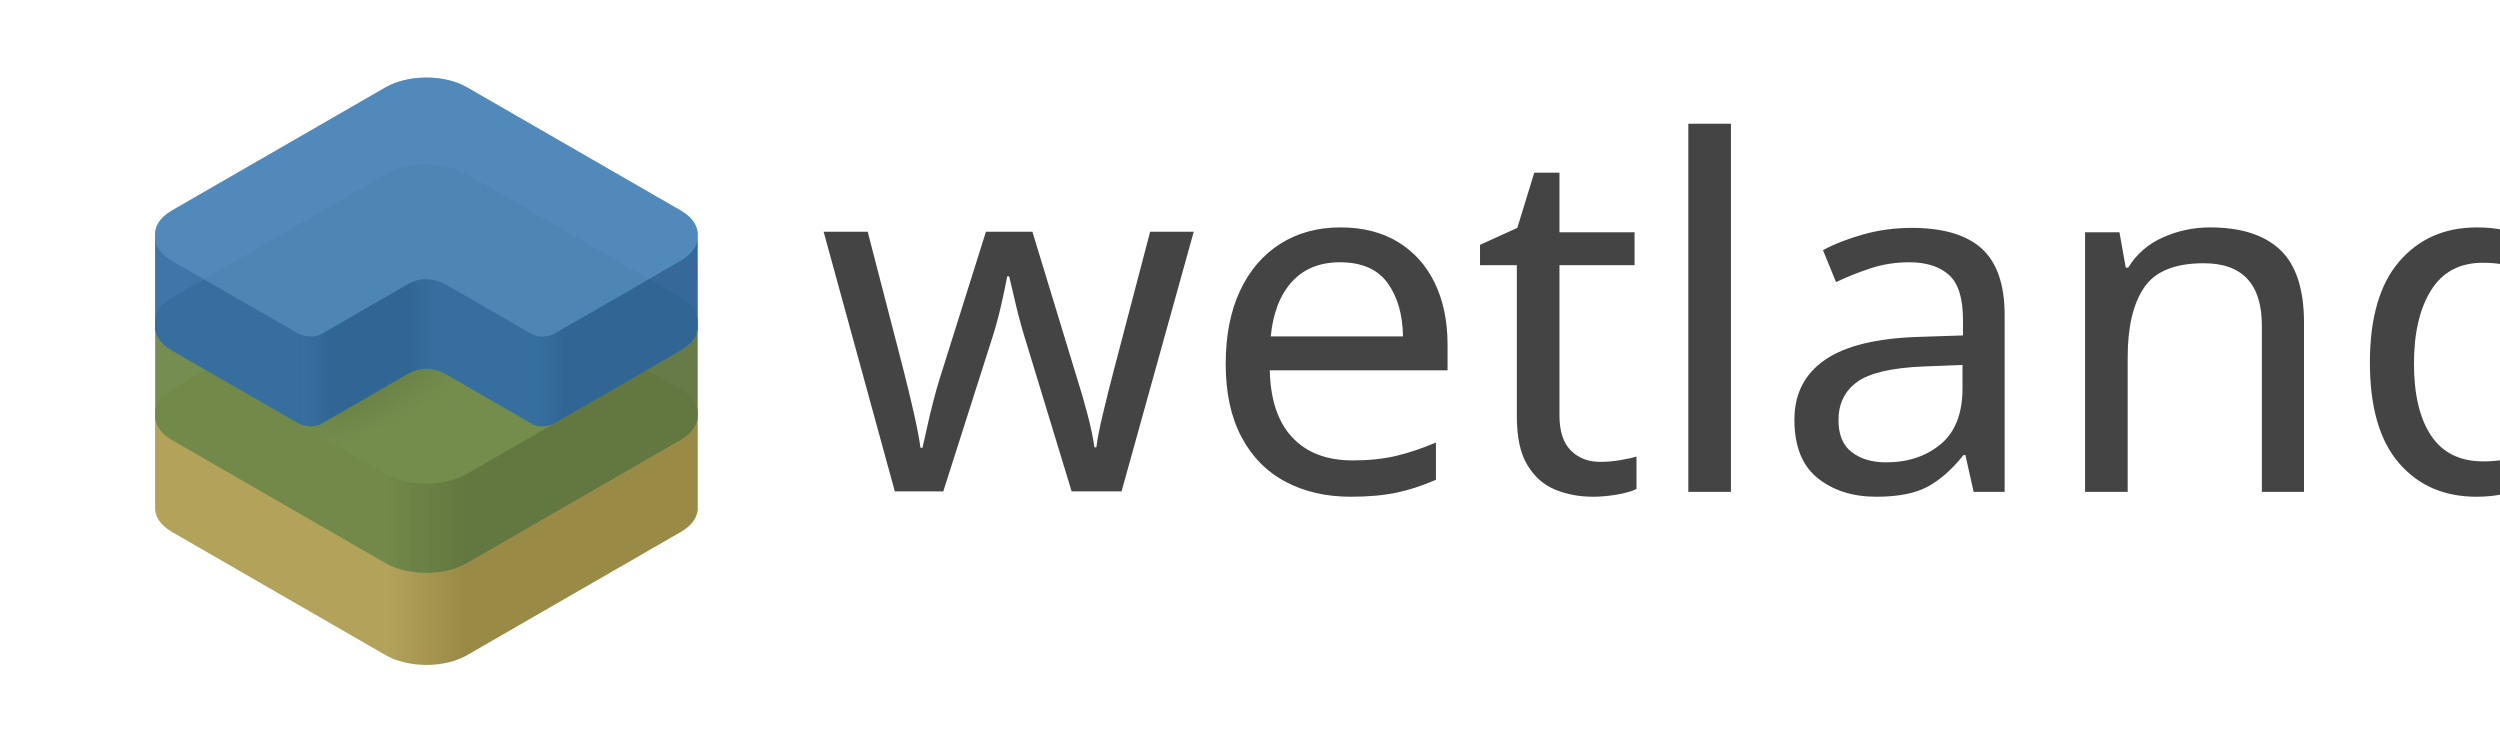
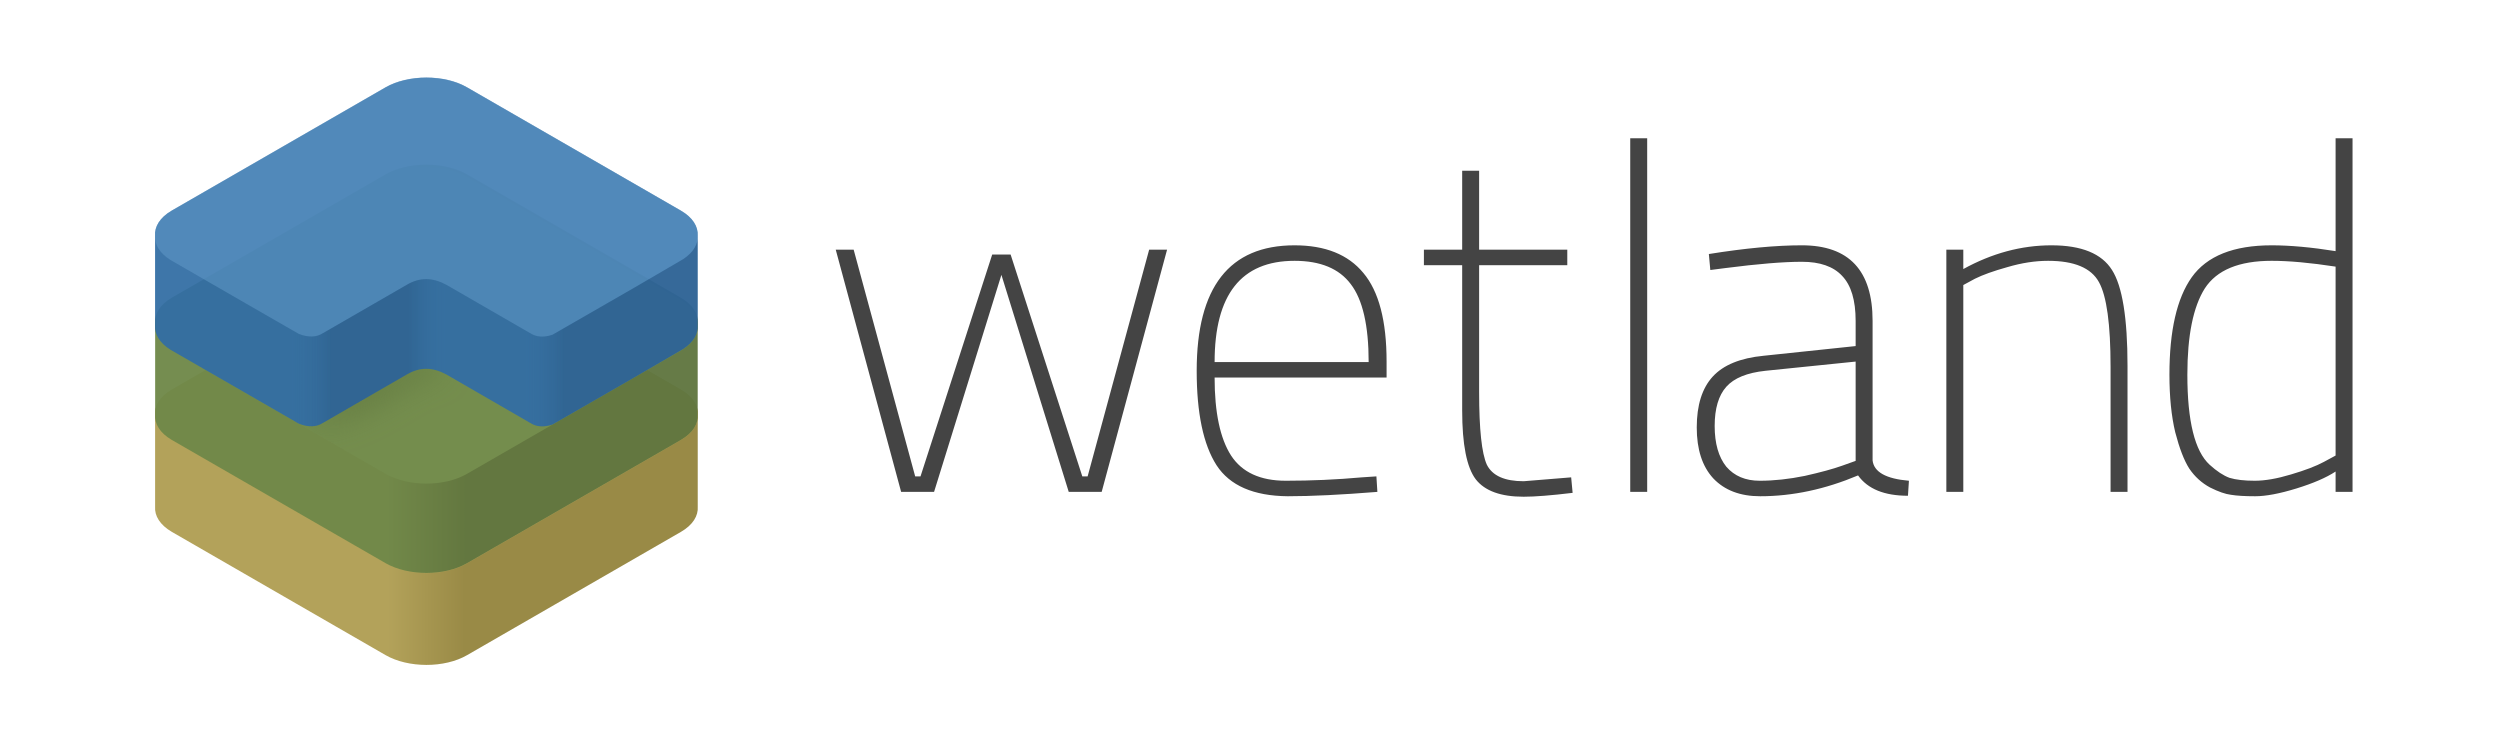
- <svg xmlns="http://www.w3.org/2000/svg" xmlns:xlink="http://www.w3.org/1999/xlink" width="322.552" height="95.788" viewBox="0 0 322.552 95.788">
+ <svg xmlns="http://www.w3.org/2000/svg" xmlns:xlink="http://www.w3.org/1999/xlink" viewBox="0 0 322.552 95.788" height="95.788" width="322.552">
  <defs>
-     <linearGradient id="e">
-       <stop offset="0" stop-color="#326ea4" stop-opacity="0" />
-       <stop offset=".25" stop-color="#326ea4" stop-opacity="0" />
-       <stop offset=".324" stop-color="#285680" stop-opacity=".388" />
-       <stop offset=".467" stop-color="#285680" stop-opacity=".388" />
-       <stop offset=".535" stop-color="#326ea4" stop-opacity="0" />
-       <stop offset=".679" stop-color="#326ea4" stop-opacity="0" />
-       <stop offset=".753" stop-color="#285680" stop-opacity=".388" />
-       <stop offset="1" stop-color="#285680" stop-opacity=".388" />
+     <linearGradient id="c">
+       <stop stop-opacity="0" stop-color="#326ea4" offset="0" />
+       <stop stop-opacity="0" stop-color="#326ea4" offset=".25" />
+       <stop stop-opacity=".388" stop-color="#285680" offset=".324" />
+       <stop stop-opacity=".388" stop-color="#285680" offset=".467" />
+       <stop stop-opacity="0" stop-color="#326ea4" offset=".535" />
+       <stop stop-opacity="0" stop-color="#326ea4" offset=".679" />
+       <stop stop-opacity=".388" stop-color="#285680" offset=".753" />
+       <stop stop-opacity=".388" stop-color="#285680" offset="1" />
    </linearGradient>
-     <linearGradient id="d">
-       <stop offset="0" stop-color="#6f8849" stop-opacity=".961" />
-       <stop offset=".429" stop-color="#6f8849" stop-opacity=".961" />
-       <stop offset=".571" stop-color="#60763f" stop-opacity=".961" />
-       <stop offset="1" stop-color="#60763f" stop-opacity=".961" />
+     <linearGradient id="b">
+       <stop stop-opacity=".961" stop-color="#6f8849" offset="0" />
+       <stop stop-opacity=".961" stop-color="#6f8849" offset=".429" />
+       <stop stop-opacity=".961" stop-color="#60763f" offset=".571" />
+       <stop stop-opacity=".961" stop-color="#60763f" offset="1" />
    </linearGradient>
-     <linearGradient id="c">
-       <stop offset="0" stop-color="#b3a25a" />
-       <stop offset=".429" stop-color="#b3a25a" />
-       <stop offset=".571" stop-color="#998a46" />
-       <stop offset="1" stop-color="#998a46" />
+     <linearGradient id="a">
+       <stop stop-color="#b3a25a" offset="0" />
+       <stop stop-color="#b3a25a" offset=".429" />
+       <stop stop-color="#998a46" offset=".571" />
+       <stop stop-color="#998a46" offset="1" />
    </linearGradient>
-     <clipPath id="a">
-       <path d="M8.338 1026.773l1.374.792c.247.1.467.091.629-.02h.002l2.162-1.248c.33-.192.651-.192 1.012 0l2.16 1.248h.002c.15.103.352.122.578.043l2.116-1.22.873-.01.019-3.199H7.525l.144 3.518z" fill="#f11" fill-opacity=".231" stroke-width="5" />
+     <clipPath id="f">
+       <path stroke-width="5" fill-opacity=".243" fill="#ff2c2c" d="M15.002 1046.663c.018.21-.124.423-.433.583l-5.515 2.844c-.582.303-1.522.302-2.108 0l-5.514-2.844c-.308-.16-.448-.373-.43-.583v-2.118c-.018-.21.122-.422.43-.583l5.514-2.844c.586-.302 1.526-.303 2.108 0l5.515 2.844c.309.16.45.373.433.583z" />
    </clipPath>
-     <clipPath id="b">
-       <path d="M3.349 1010.407l1.373.792c.247.1.468.09.63-.02h.001l2.162-1.248c.33-.193.651-.193 1.012 0l2.16 1.248h.002c.15.102.353.121.578.043l2.117-1.22.873-.01.018-3.2H2.535l.144 3.519z" fill="#f11" fill-opacity=".231" stroke-width="5" />
+     <clipPath id="e">
+       <path stroke-width="5" fill-opacity=".243" fill="#ff2c2c" d="M8 1040.379c-.38 0-.762.085-1.055.253l-5.515 3.178c-.308.18-.447.416-.43.65-.017.235.122.474.43.653l5.515 3.178c.586.337 1.525.339 2.108 0l5.513-3.178c.31-.178.453-.418.436-.653.017-.234-.127-.472-.436-.65l-5.513-3.178c-.291-.17-.672-.254-1.053-.254z" />
    </clipPath>
    <clipPath id="h">
-       <path d="M15.002 1046.663c.018.21-.124.423-.433.583l-5.515 2.844c-.582.303-1.522.302-2.108 0l-5.514-2.844c-.308-.16-.448-.373-.43-.583v-2.118c-.018-.21.122-.422.43-.583l5.514-2.844c.586-.302 1.526-.303 2.108 0l5.515 2.844c.309.16.45.373.433.583z" fill="#ff2c2c" fill-opacity=".243" stroke-width="5" />
+       <path stroke-width="5" fill-opacity=".243" fill="#ff2c2c" d="M8 1039.223c-.38 0-.762.085-1.055.254l-5.515 3.178c-.308.18-.447.416-.43.65-.017.235.122.473.43.653l5.515 3.177c.586.338 1.525.34 2.108 0l5.513-3.177c.31-.179.453-.418.436-.653.017-.234-.127-.472-.436-.65l-5.513-3.178c-.291-.17-.672-.254-1.053-.254z" />
    </clipPath>
-     <clipPath id="g">
-       <path d="M8 1040.379c-.38 0-.762.085-1.055.253l-5.515 3.178c-.308.18-.447.416-.43.65-.017.235.122.474.43.653l5.515 3.178c.586.337 1.525.339 2.108 0l5.513-3.178c.31-.178.453-.418.436-.653.017-.234-.127-.472-.436-.65l-5.513-3.178c-.291-.17-.672-.254-1.053-.254z" fill="#ff2c2c" fill-opacity=".243" stroke-width="5" />
+     <clipPath id="k">
+       <use height="100%" width="100%" transform="translate(0 2.308)" xlink:href="#path5683" />
    </clipPath>
-     <clipPath id="j">
-       <path d="M8 1039.223c-.38 0-.762.085-1.055.254l-5.515 3.178c-.308.18-.447.416-.43.65-.017.235.122.473.43.653l5.515 3.177c.586.338 1.525.34 2.108 0l5.513-3.177c.31-.179.453-.418.436-.653.017-.234-.127-.472-.436-.65l-5.513-3.178c-.291-.17-.672-.254-1.053-.254z" fill="#ff2c2c" fill-opacity=".243" stroke-width="5" />
-     </clipPath>
-     <clipPath id="l">
-       <use xlink:href="#path5683" transform="translate(0 2.308)" width="100%" height="100%" />
-     </clipPath>
-     <filter id="m" x="-.066" width="1.133" y="-.139" height="1.278" color-interpolation-filters="sRGB">
+     <filter color-interpolation-filters="sRGB" height="1.278" y="-.139" width="1.133" x="-.066" id="j">
      <feGaussianBlur stdDeviation=".388" />
    </filter>
-     <linearGradient xlink:href="#c" id="f" x1="5.932" y1="15.685" x2="19.937" y2="15.685" gradientUnits="userSpaceOnUse" gradientTransform="matrix(5 0 0 5 -9.656 -15.001)" />
-     <linearGradient xlink:href="#d" id="i" x1="1" y1="1045.726" x2="15.004" y2="1045.726" gradientUnits="userSpaceOnUse" />
-     <linearGradient xlink:href="#e" id="k" gradientUnits="userSpaceOnUse" gradientTransform="matrix(5 0 0 5 15.007 -5174.552)" x1="1" y1="1041.39" x2="15.004" y2="1041.39" />
-     <clipPath id="n">
-       <path d="M54.982 47.584c-.834 0-1.65.24-2.474.72l-10.82 6.247h-.01c-.81.555-1.911.603-3.147.1l-1.472-.85 12.675 7.323c7.58 3.661 18.649-6.573 18.649-6.573l-10.81-6.246c-.903-.481-1.756-.721-2.59-.721z" fill="#a43232" fill-opacity=".375" fill-rule="evenodd" />
+     <linearGradient gradientTransform="matrix(5 0 0 5 -9.656 -15.001)" gradientUnits="userSpaceOnUse" y2="15.685" x2="19.937" y1="15.685" x1="5.932" id="d" xlink:href="#a" />
+     <linearGradient gradientUnits="userSpaceOnUse" y2="1045.726" x2="15.004" y1="1045.726" x1="1" id="g" xlink:href="#b" />
+     <linearGradient y2="1041.39" x2="15.004" y1="1041.39" x1="1" gradientTransform="matrix(5 0 0 5 15.007 -5174.552)" gradientUnits="userSpaceOnUse" id="i" xlink:href="#c" />
+     <clipPath id="m">
+       <path fill-rule="evenodd" fill-opacity=".375" fill="#a43232" d="M54.982 47.584c-.834 0-1.65.24-2.474.72l-10.82 6.247h-.01c-.81.555-1.911.603-3.147.1l-1.472-.85 12.675 7.323c7.58 3.661 18.649-6.573 18.649-6.573l-10.81-6.246c-.903-.481-1.756-.721-2.59-.721z" />
    </clipPath>
-     <filter height="2.028" y="-.514" width="1.518" x="-.259" id="o" color-interpolation-filters="sRGB">
+     <filter color-interpolation-filters="sRGB" id="l" x="-.259" width="1.518" y="-.514" height="2.028">
      <feGaussianBlur stdDeviation="1.957" />
    </filter>
  </defs>
-   <path d="M38.157 41.063L22.17 50.282c-1.538.896-2.245 2.08-2.158 3.252V65.37c-.087 1.171.62 2.356 2.158 3.252L49.74 84.52c2.927 1.687 7.626 1.696 10.537 0l27.578-15.898c1.545-.891 2.254-2.08 2.168-3.252V53.534c.086-1.173-.623-2.361-2.168-3.252l-15.996-9.219H38.157z" style="text-decoration-line:none;text-decoration-style:solid;text-decoration-color:#000;isolation:auto;mix-blend-mode:normal" color="#000" overflow="visible" fill="url(#f)" enable-background="accumulate" />
-   <rect transform="matrix(5 0 0 5 15.007 -5168.778)" clip-path="url(#g)" style="text-decoration-line:none;text-decoration-style:solid;text-decoration-color:#000;isolation:auto;mix-blend-mode:normal" width="14.004" height="8.485" x=".997" y="1040.233" ry="0" color="#000" overflow="visible" fill="#b2a257" enable-background="accumulate" />
+   <path enable-background="accumulate" fill="url(#d)" overflow="visible" color="#000" style="text-decoration-line:none;text-decoration-style:solid;text-decoration-color:#000;isolation:auto;mix-blend-mode:normal" d="M38.157 41.063L22.17 50.282c-1.538.896-2.245 2.08-2.158 3.252V65.37c-.087 1.171.62 2.356 2.158 3.252L49.74 84.52c2.927 1.687 7.626 1.696 10.537 0l27.578-15.898c1.545-.891 2.254-2.08 2.168-3.252V53.534c.086-1.173-.623-2.361-2.168-3.252l-15.996-9.219H38.157z" />
+   <rect enable-background="accumulate" fill="#b2a257" overflow="visible" color="#000" ry="0" y="1040.233" x=".997" height="8.485" width="14.004" style="text-decoration-line:none;text-decoration-style:solid;text-decoration-color:#000;isolation:auto;mix-blend-mode:normal" clip-path="url(#e)" transform="matrix(5 0 0 5 15.007 -5168.778)" />
  <g transform="matrix(5 0 0 5 15.007 -5174.552)">
-     <g transform="matrix(1 0 0 1.11765 0 -124.192)" clip-path="url(#h)">
-       <rect style="text-decoration-line:none;text-decoration-style:solid;text-decoration-color:#000;isolation:auto;mix-blend-mode:normal" width="14.004" height="9.818" x="1" y="1040.818" ry="0" color="#000" overflow="visible" fill="url(#i)" enable-background="accumulate" />
+     <g clip-path="url(#f)" transform="matrix(1 0 0 1.11765 0 -124.192)">
+       <rect enable-background="accumulate" fill="url(#g)" overflow="visible" color="#000" ry="0" y="1040.818" x="1" height="9.818" width="14.004" style="text-decoration-line:none;text-decoration-style:solid;text-decoration-color:#000;isolation:auto;mix-blend-mode:normal" />
    </g>
-     <rect style="text-decoration-line:none;text-decoration-style:solid;text-decoration-color:#000;isolation:auto;mix-blend-mode:normal" width="14.004" height="9.24" x="1" y="1039.08" ry="0" clip-path="url(#j)" color="#000" overflow="visible" fill="#748d4d" enable-background="accumulate" />
+     <rect enable-background="accumulate" fill="#748d4d" overflow="visible" color="#000" clip-path="url(#h)" ry="0" y="1039.08" x="1" height="9.24" width="14.004" style="text-decoration-line:none;text-decoration-style:solid;text-decoration-color:#000;isolation:auto;mix-blend-mode:normal" />
  </g>
-   <path d="M55.006 10.014c-1.904.001-3.81.426-5.274 1.27L22.158 27.176c-1.538.897-2.237 2.085-2.15 3.256v11.553c-.083 1.122.576 2.256 1.984 3.137l9.668 5.57 6.871 3.959c1.236.504 2.337.455 3.147-.1h.01l10.82-6.246c1.648-.961 3.26-.961 5.064 0l10.81 6.246h.01c.753.515 1.763.61 2.893.215l10.596-6.097 6.295-3.666c1.293-.861 1.917-1.944 1.838-3.02l-.002-11.55c.086-1.174-.625-2.366-2.17-3.257L60.27 11.284c-1.456-.849-3.36-1.271-5.264-1.27z" style="text-decoration-line:none;text-decoration-style:solid;text-decoration-color:#000;isolation:auto;mix-blend-mode:normal" color="#000" overflow="visible" fill="#326ea4" fill-opacity=".941" enable-background="accumulate" />
-   <path d="M55.008 10c-1.904 0-3.81.416-5.273 1.26L22.16 27.157c-1.538.896-2.236 2.08-2.149 3.251-.083 1.122.574 2.253 1.983 3.135l9.667 5.576 6.874 3.954c1.235.504 2.335.454 3.144-.096h.01l10.82-6.241c1.648-.962 3.262-.962 5.067 0l10.81 6.24h.01c.752.512 1.76.607 2.89.214l10.594-6.093 6.289-3.672c1.293-.861 1.924-1.941 1.845-3.017.086-1.173-.632-2.36-2.177-3.251L60.27 11.26c-1.455-.849-3.359-1.261-5.263-1.26z" style="text-decoration-line:none;text-decoration-style:solid;text-decoration-color:#000;isolation:auto;mix-blend-mode:normal" color="#000" overflow="visible" fill="#629bc9" fill-opacity=".519" enable-background="accumulate" />
-   <path d="M20.008 30.432v11.553c-.083 1.122.576 2.256 1.984 3.137l9.668 5.57 6.871 3.959c1.236.504 2.337.455 3.147-.1h.01l10.82-6.246c1.648-.961 3.26-.961 5.064 0l10.81 6.246h.01c.753.515 1.763.61 2.893.215l10.596-6.097 6.295-3.666c1.293-.861 1.917-1.944 1.838-3.02l-.002-11.16c-.09.935-.713 1.853-1.84 2.603l-6.29 3.672-10.595 6.094c-1.13.393-2.138.298-2.89-.215h-.01l-10.81-6.24c-1.806-.962-3.42-.962-5.07 0l-10.82 6.242h-.01c-.809.55-1.908.6-3.144.096l-6.875-3.955-9.668-5.576c-1.398-.876-2.055-1.998-1.982-3.112z" style="text-decoration-line:none;text-decoration-style:solid;text-decoration-color:#000;isolation:auto;mix-blend-mode:normal" color="#000" overflow="visible" fill="url(#k)" enable-background="accumulate" />
-   <path transform="translate(.002 -1035.495)" clip-path="url(#l)" d="M8 1039.225c-.38 0-.762.083-1.055.252l-5.515 3.18c-.308.18-.447.416-.43.65-.017.225.115.451.396.627l1.934 1.115 1.375.791c.247.101.467.091.629-.019h.002l2.164-1.248c.33-.192.653-.192 1.014 0l2.162 1.248h.002c.15.103.352.122.578.043l2.119-1.219 1.258-.734c.258-.172.385-.389.369-.604.017-.234-.126-.472-.436-.65l-5.513-3.18c-.291-.17-.672-.252-1.053-.252z" opacity=".245" fill="#a6c5df" filter="url(#m)" />
-   <text y="63.463" x="105.577" style="line-height:125%;-inkscape-font-specification:'Titillium Web Ultra-Light'" font-weight="200" font-size="62.5" font-family="Titillium Web" letter-spacing="0" word-spacing="0" fill="#444">
-     <tspan style="line-height:125%;-inkscape-font-specification:'Titillium Web Ultra-Light';text-align:start" y="63.463" x="105.577" dx="0 -2.045 -0.818 1.636 -1.636 -0.409 -2.863">
-       <tspan dx="0 -2.045 0 1.636 -2.045 -0.74 -2.863">wetland</tspan>
-     </tspan>
-   </text>
-   <path clip-path="url(#n)" d="M55.47 45.787L45.19 50.06l-5.755 4.813c1.891.478 7.765-2.254 8.912-2.916l5.097-3.013c2.114-1.22 3.157-.957 4.128-.64-.902-.48-1.268-2.517-2.102-2.517z" fill="#596f3a" fill-opacity=".601" fill-rule="evenodd" filter="url(#o)" />
+   <path enable-background="accumulate" fill-opacity=".941" fill="#326ea4" overflow="visible" color="#000" style="text-decoration-line:none;text-decoration-style:solid;text-decoration-color:#000;isolation:auto;mix-blend-mode:normal" d="M55.006 10.014c-1.904.001-3.81.426-5.274 1.27L22.158 27.176c-1.538.897-2.237 2.085-2.15 3.256v11.553c-.083 1.122.576 2.256 1.984 3.137l9.668 5.57 6.871 3.959c1.236.504 2.337.455 3.147-.1h.01l10.82-6.246c1.648-.961 3.26-.961 5.064 0l10.81 6.246h.01c.753.515 1.763.61 2.893.215l10.596-6.097 6.295-3.666c1.293-.861 1.917-1.944 1.838-3.02l-.002-11.55c.086-1.174-.625-2.366-2.17-3.257L60.27 11.284c-1.456-.849-3.36-1.271-5.264-1.27z" />
+   <path enable-background="accumulate" fill-opacity=".519" fill="#629bc9" overflow="visible" color="#000" style="text-decoration-line:none;text-decoration-style:solid;text-decoration-color:#000;isolation:auto;mix-blend-mode:normal" d="M55.008 10c-1.904 0-3.81.416-5.273 1.26L22.16 27.157c-1.538.896-2.236 2.08-2.149 3.251-.083 1.122.574 2.253 1.983 3.135l9.667 5.576 6.874 3.954c1.235.504 2.335.454 3.144-.096h.01l10.82-6.241c1.648-.962 3.262-.962 5.067 0l10.81 6.24h.01c.752.512 1.76.607 2.89.214l10.594-6.093 6.289-3.672c1.293-.861 1.924-1.941 1.845-3.017.086-1.173-.632-2.36-2.177-3.251L60.27 11.26c-1.455-.849-3.359-1.261-5.263-1.26z" />
+   <path enable-background="accumulate" fill="url(#i)" overflow="visible" color="#000" style="text-decoration-line:none;text-decoration-style:solid;text-decoration-color:#000;isolation:auto;mix-blend-mode:normal" d="M20.008 30.432v11.553c-.083 1.122.576 2.256 1.984 3.137l9.668 5.57 6.871 3.959c1.236.504 2.337.455 3.147-.1h.01l10.82-6.246c1.648-.961 3.26-.961 5.064 0l10.81 6.246h.01c.753.515 1.763.61 2.893.215l10.596-6.097 6.295-3.666c1.293-.861 1.917-1.944 1.838-3.02l-.002-11.16c-.09.935-.713 1.853-1.84 2.603l-6.29 3.672-10.595 6.094c-1.13.393-2.138.298-2.89-.215h-.01l-10.81-6.24c-1.806-.962-3.42-.962-5.07 0l-10.82 6.242h-.01c-.809.55-1.908.6-3.144.096l-6.875-3.955-9.668-5.576c-1.398-.876-2.055-1.998-1.982-3.112z" />
+   <path filter="url(#j)" fill="#a6c5df" opacity=".245" d="M8 1039.225c-.38 0-.762.083-1.055.252l-5.515 3.18c-.308.18-.447.416-.43.65-.017.225.115.451.396.627l1.934 1.115 1.375.791c.247.101.467.091.629-.019h.002l2.164-1.248c.33-.192.653-.192 1.014 0l2.162 1.248h.002c.15.103.352.122.578.043l2.119-1.219 1.258-.734c.258-.172.385-.389.369-.604.017-.234-.126-.472-.436-.65l-5.513-3.18c-.291-.17-.672-.252-1.053-.252z" clip-path="url(#k)" transform="translate(.002 -1035.495)" />
+   <g style="line-height:125%;-inkscape-font-specification:'Titillium Web Ultra-Light'" font-weight="200" font-size="62.5" font-family="Titillium Web" letter-spacing="0" word-spacing="0" fill="#444">
+     <path d="M107.827 32.213h2.313l7.937 29.25h.688l9.25-28.625h2.375l9.25 28.625h.687l7.938-29.25h2.312l-8.438 31.25h-4.25l-8.687-28-8.688 28h-4.25l-8.437-31.25zM175.71 61.588l1.875-.125.125 2q-7 .563-11.562.563-6.625-.063-9.188-4-2.562-4-2.562-12.188 0-16.187 12.625-16.187 5.938 0 8.875 3.562 3 3.563 3 11.438v2.062H156.71q0 6.75 2.125 10.063 2.125 3.25 7.063 3.25t9.813-.438zm-19-14.875h19.875q0-7.062-2.312-10.062-2.25-3-7.25-3-10.313 0-10.313 13.062zM202.213 34.213h-11.375v16.375q0 7.188 1 9.375 1.063 2.125 4.75 2.125l6.125-.5.188 2q-4.125.5-6.313.5-4.437 0-6.187-2.25-1.75-2.312-1.75-8.875v-18.75h-4.938v-2h4.938V22.026h2.187v10.187h11.375v2zM210.334 63.463V17.838h2.187v45.625h-2.187zM241.603 41.4v18q.25 2.25 4.688 2.626l-.125 1.937q-4.563 0-6.438-2.625-6.375 2.688-12.625 2.688-3.875 0-6.062-2.313-2.125-2.312-2.125-6.562 0-4.313 2.062-6.563 2.063-2.25 6.563-2.687l11.875-1.25V41.4q0-4-1.75-5.813-1.688-1.812-5.188-1.812-3.562 0-9.875.812l-1.937.25-.188-2.062q7-1.125 12-1.125 9.125 0 9.125 9.75zm-13.812 6.438q-3.563.375-5.063 2.063-1.5 1.687-1.5 5.062t1.5 5.25q1.563 1.813 4.313 1.813t5.812-.625q3.063-.688 4.813-1.313l1.75-.625V46.651l-11.625 1.187zM253.307 63.463h-2.188v-31.25h2.188v2.5q5.562-3.062 11.375-3.062 5.812 0 7.812 3.187 2 3.125 2 12.375v16.25h-2.187V47.338q0-8.25-1.5-10.937-1.5-2.75-6.563-2.75-2.5 0-5.25.812-2.687.75-4.187 1.5l-1.5.813v26.687zM303.527 17.838v45.625h-2.187v-2.625q-1.813 1.188-5.063 2.188-3.25 1-5.312 1-2 0-3.125-.188-1.063-.125-2.688-.937-1.625-.875-2.687-2.438-1-1.562-1.813-4.687-.75-3.125-.75-7.438 0-8.5 2.875-12.562 2.938-4.125 10.313-4.125 3.562 0 8.25.75V17.838h2.187zM285.09 59.963q1.375 1.25 2.562 1.688 1.25.375 3.25.375t4.688-.813q2.75-.812 4.25-1.625l1.5-.812V34.4q-4.875-.75-8.25-.75-6.313 0-8.625 3.562-2.25 3.563-2.25 11.125 0 9 2.875 11.625z" />
+   </g>
+   <path filter="url(#l)" fill-rule="evenodd" fill-opacity=".601" fill="#596f3a" d="M55.47 45.787L45.19 50.06l-5.755 4.813c1.891.478 7.765-2.254 8.912-2.916l5.097-3.013c2.114-1.22 3.157-.957 4.128-.64-.902-.48-1.268-2.517-2.102-2.517z" clip-path="url(#m)" />
</svg>
